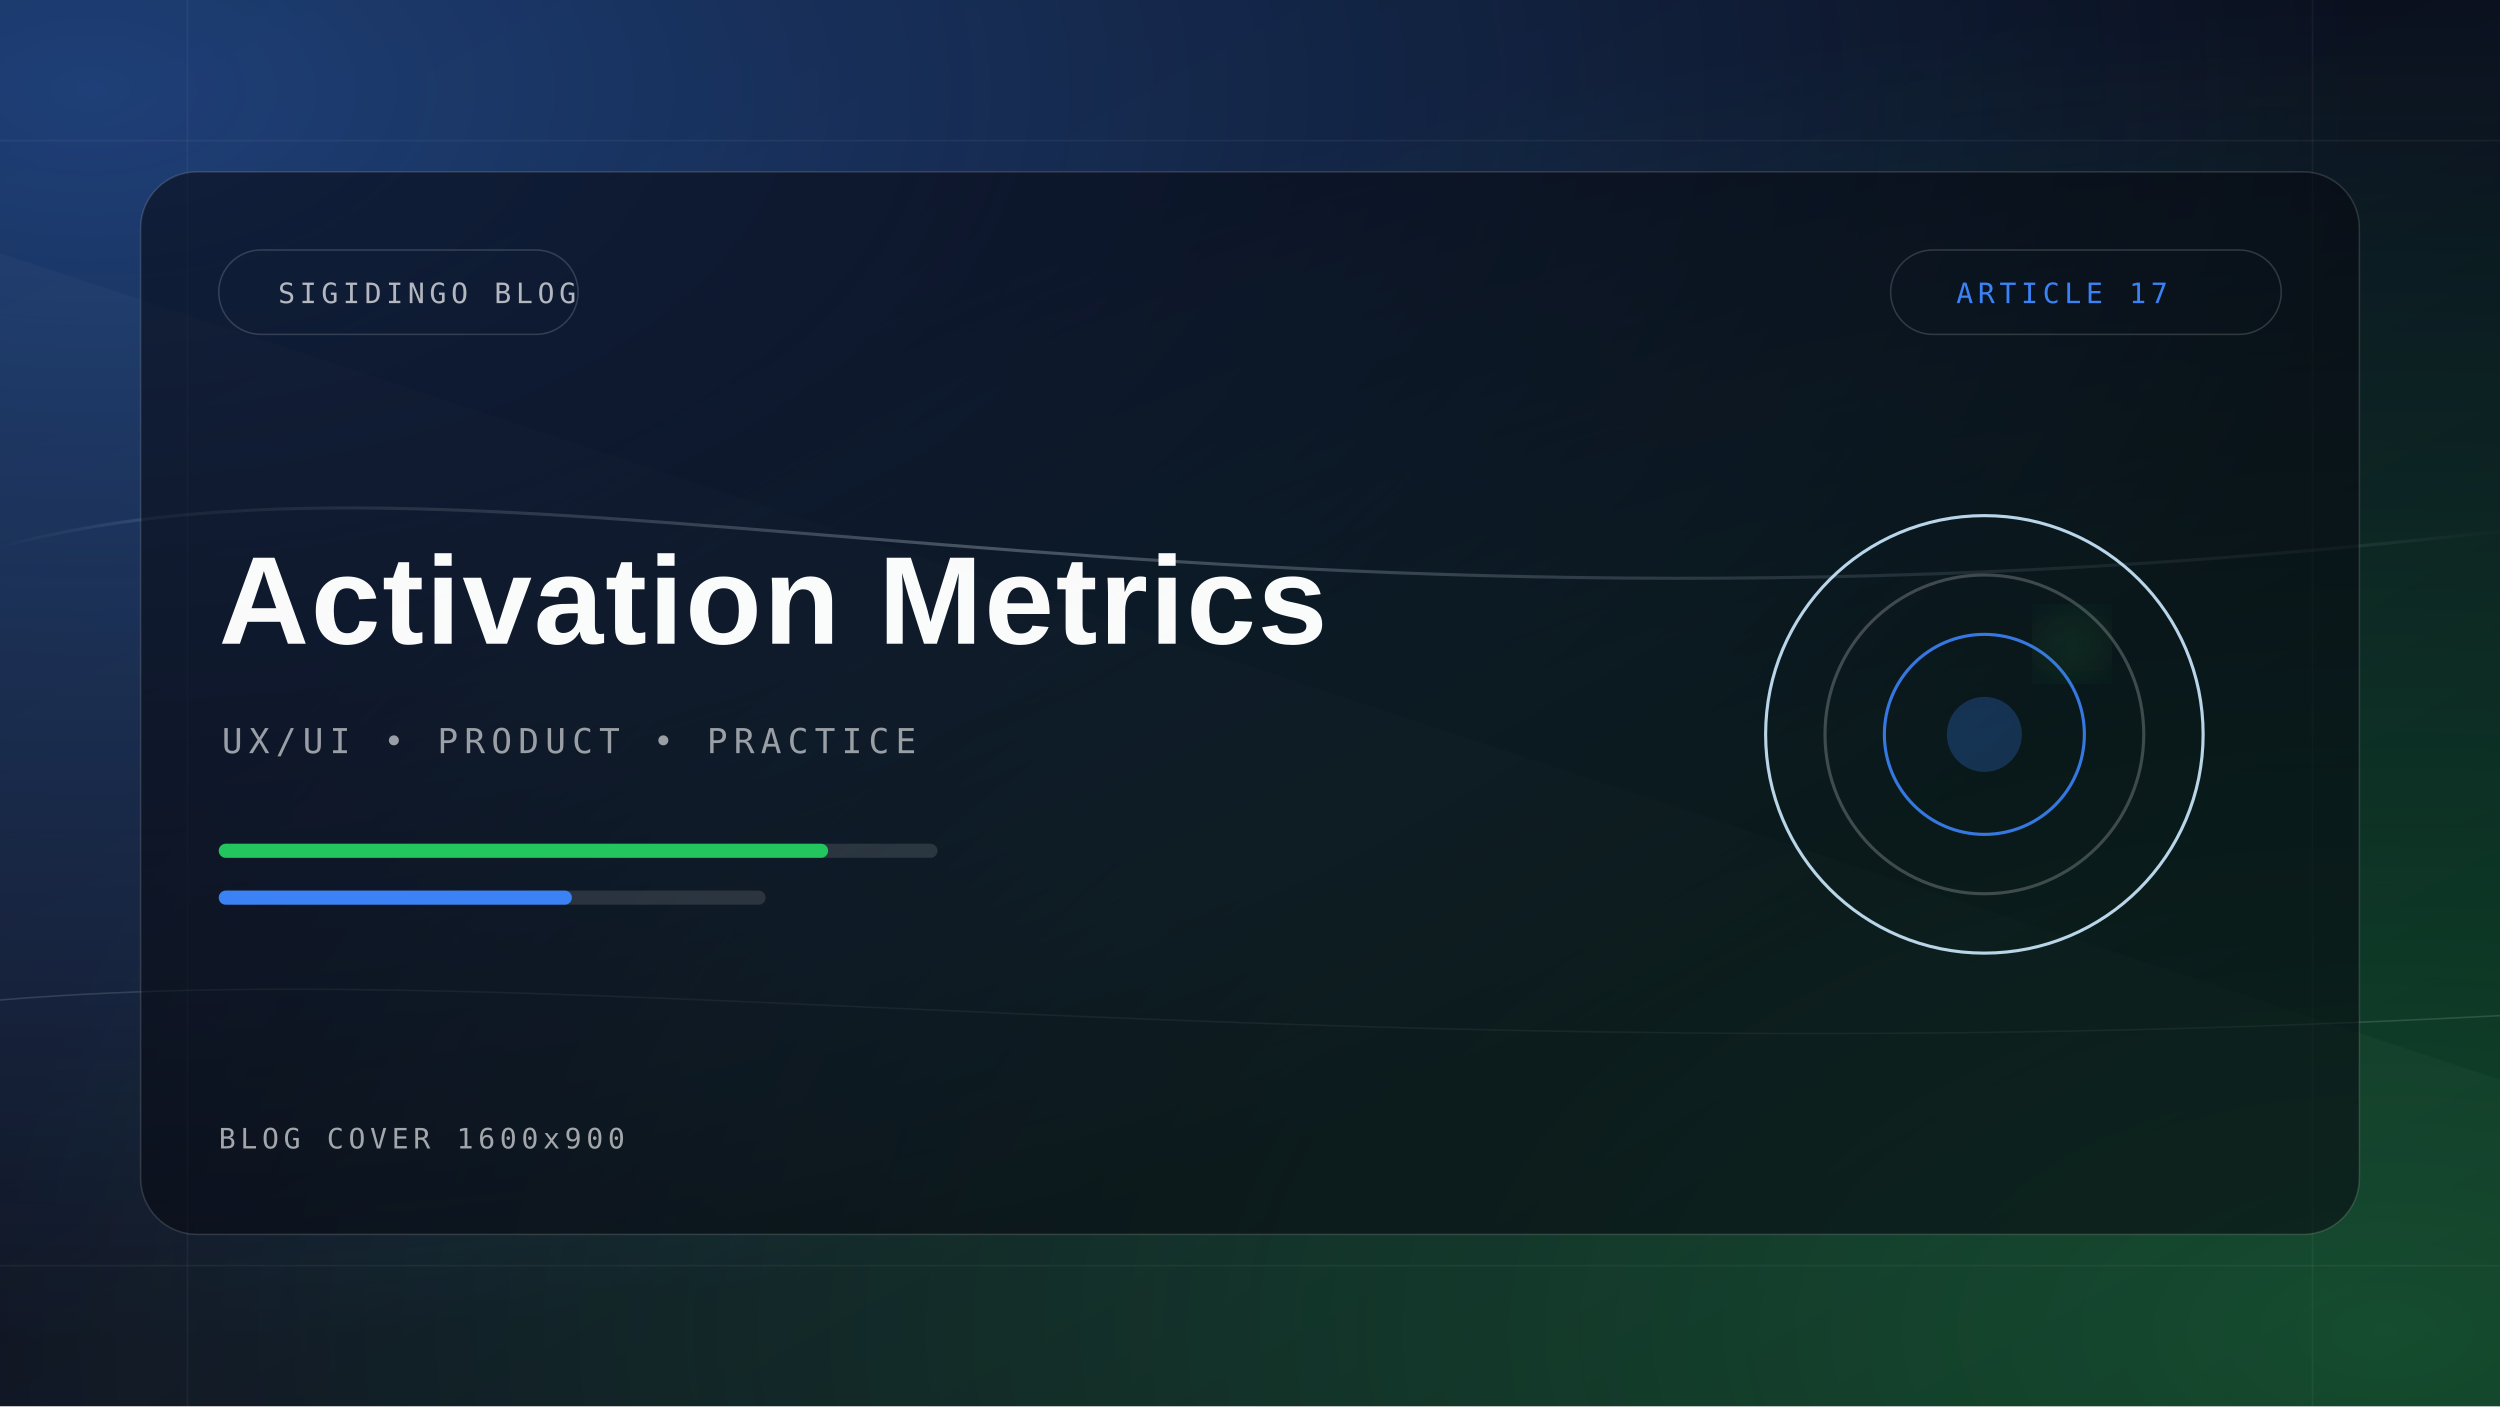
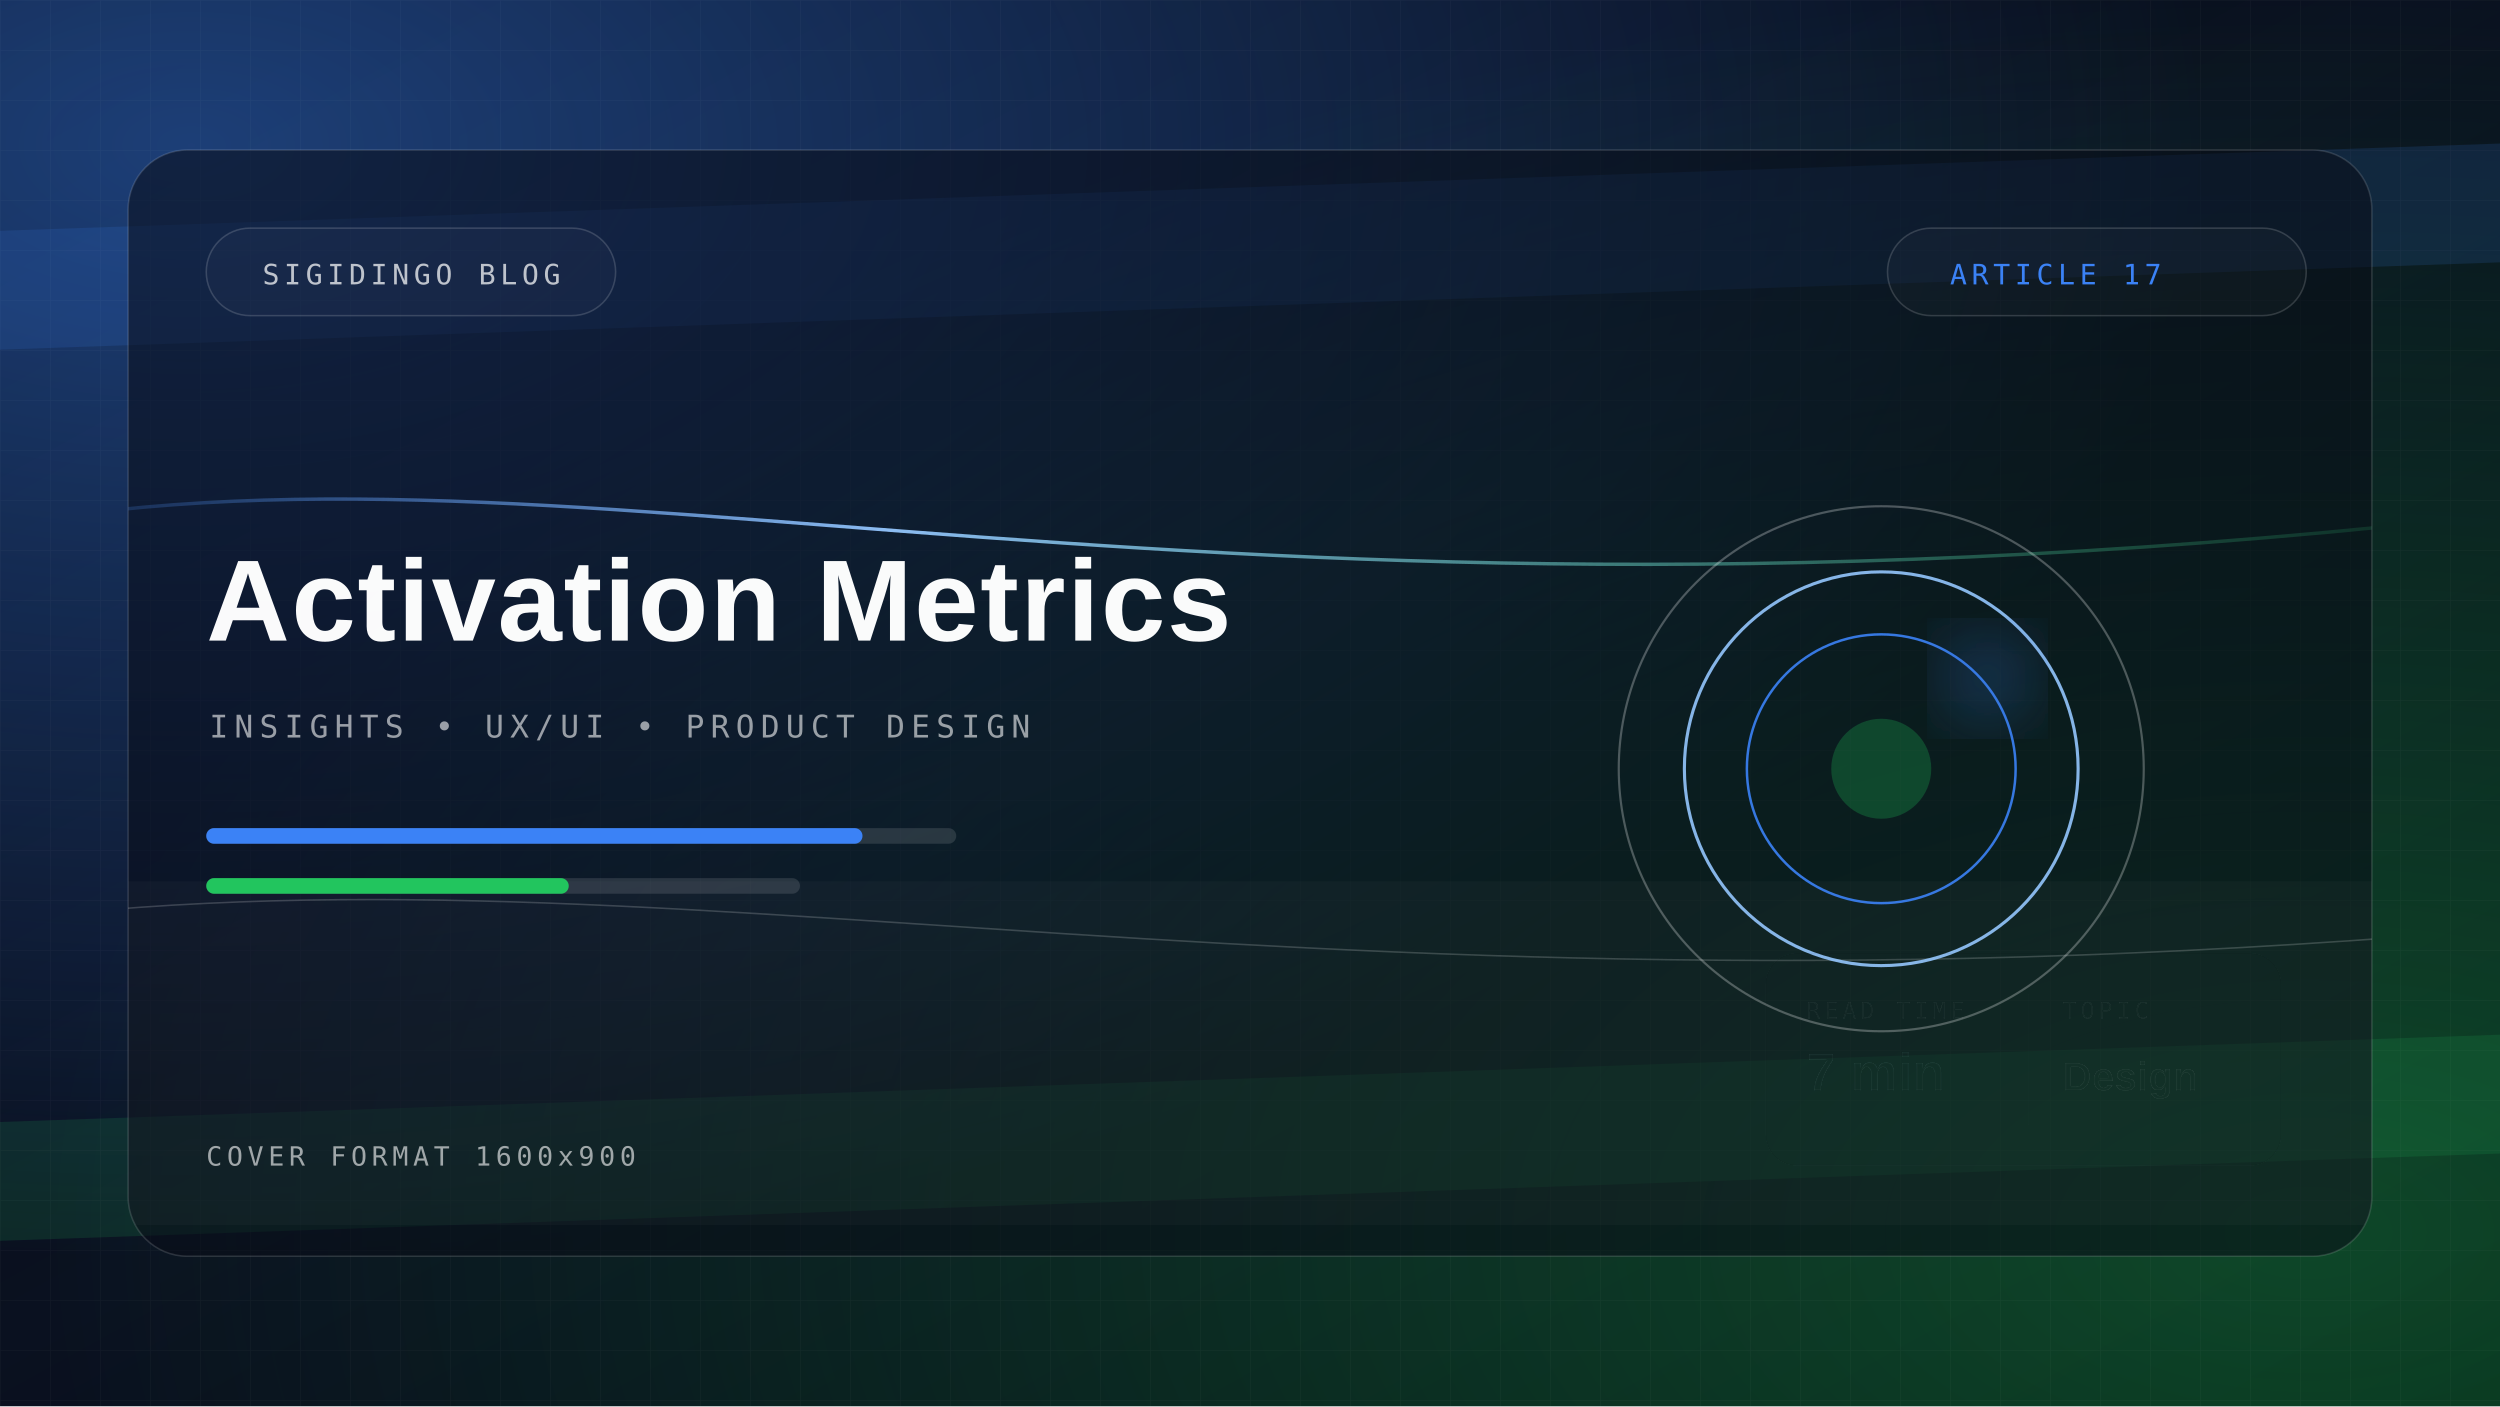
<svg xmlns="http://www.w3.org/2000/svg" width="1600" height="900" viewBox="0 0 1600 900">
  <defs>
    <linearGradient id="bg-17" x1="0" y1="0" x2="1" y2="1">
-       <stop offset="0%" stop-color="#070A12" />
-       <stop offset="52%" stop-color="#0B1120" />
-       <stop offset="100%" stop-color="#05070D" />
+       <stop offset="0%" stop-color="#03050B" />
+       <stop offset="48%" stop-color="#0A1120" />
+       <stop offset="100%" stop-color="#02040A" />
    </linearGradient>
-     <radialGradient id="haloA-17" cx="0.04" cy="0.06" r="0.9">
-       <stop offset="0%" stop-color="#3B82F6" stop-opacity="0.44" />
+     <radialGradient id="glowA-17" cx="0.08" cy="0.1" r="0.8">
+       <stop offset="0%" stop-color="#3B82F6" stop-opacity="0.45" />
      <stop offset="100%" stop-color="#3B82F6" stop-opacity="0" />
    </radialGradient>
-     <radialGradient id="haloB-17" cx="0.95" cy="0.95" r="0.95">
+     <radialGradient id="glowB-17" cx="0.92" cy="0.88" r="0.9">
      <stop offset="0%" stop-color="#22C55E" stop-opacity="0.34" />
      <stop offset="100%" stop-color="#22C55E" stop-opacity="0" />
    </radialGradient>
-     <linearGradient id="beam-17" x1="0" y1="0" x2="1" y2="0">
-       <stop offset="0%" stop-color="#CCEAFF" stop-opacity="0" />
-       <stop offset="40%" stop-color="#CCEAFF" stop-opacity="0.95" />
-       <stop offset="100%" stop-color="#CCEAFF" stop-opacity="0" />
+     <linearGradient id="accent-17" x1="0" y1="0" x2="1" y2="0">
+       <stop offset="0%" stop-color="#3B82F6" stop-opacity="0" />
+       <stop offset="35%" stop-color="#93C5FD" stop-opacity="0.95" />
+       <stop offset="100%" stop-color="#22C55E" stop-opacity="0" />
    </linearGradient>
-     <filter id="soft-17" x="-20%" y="-20%" width="140%" height="140%">
-       <feGaussianBlur stdDeviation="24" />
+     <filter id="blur-17" x="-30%" y="-30%" width="160%" height="160%">
+       <feGaussianBlur stdDeviation="26" />
    </filter>
+     <filter id="inner-17" x="-20%" y="-20%" width="140%" height="140%">
+       <feGaussianBlur in="SourceGraphic" stdDeviation="0.6" result="blur" />
+       <feComposite in="SourceGraphic" in2="blur" operator="arithmetic" k2="1" k3="-1" />
+     </filter>
+     <pattern id="grid-17" width="32" height="32" patternUnits="userSpaceOnUse">
+       <path d="M32 0H0V32" fill="none" stroke="rgba(255,255,255,0.035)" stroke-width="1" />
+     </pattern>
+     <clipPath id="mainClip-17">
+       <rect x="82" y="96" width="1436" height="708" rx="38" />
+     </clipPath>
  </defs>
  <rect width="1600" height="900" fill="url(#bg-17)" />
-   <rect width="1600" height="900" fill="url(#haloA-17)" />
-   <rect width="1600" height="900" fill="url(#haloB-17)" />
-   <g stroke="rgba(255,255,255,0.05)" stroke-width="1">
-     <line x1="0" y1="90" x2="1600" y2="90" />
-     <line x1="0" y1="810" x2="1600" y2="810" />
-     <line x1="120" y1="0" x2="120" y2="900" />
-     <line x1="1480" y1="0" x2="1480" y2="900" />
+   <rect width="1600" height="900" fill="url(#glowA-17)" />
+   <rect width="1600" height="900" fill="url(#glowB-17)" />
+   <rect width="1600" height="900" fill="url(#grid-17)" />
+   <g transform="rotate(-2,800,450)" opacity="0.14">
+     <rect x="-120" y="120" width="1900" height="76" fill="#3B82F6" />
+     <rect x="-120" y="690" width="1900" height="76" fill="#22C55E" />
  </g>
-   <g opacity="0.8">
-     <path d="M0 162 L1600 691 L1600 900 L0 900 Z" fill="rgba(255,255,255,0.03)" />
-     <path d="M0 350 C320 264, 760 436, 1600 340" stroke="url(#beam-17)" stroke-width="2" fill="none" />
-     <path d="M0 640 C360 610, 840 690, 1600 650" stroke="rgba(255,255,255,0.17)" stroke-width="1" fill="none" />
+   <rect x="82" y="96" width="1436" height="708" rx="38" fill="rgba(8,12,22,0.55)" stroke="rgba(255,255,255,0.14)" />
+   <g clip-path="url(#mainClip-17)">
+     <path d="M-40 345 C360 255, 760 441, 1700 317" stroke="url(#accent-17)" stroke-width="2.2" fill="none" />
+     <path d="M-40 595 C420 525, 840 675, 1700 585" stroke="rgba(255,255,255,0.18)" stroke-width="1" fill="none" />
+     <rect x="0" y="564" width="1600" height="220" fill="rgba(255,255,255,0.025)" />
+     <g opacity="0.9">
+       <circle cx="1204" cy="492" r="168" fill="none" stroke="rgba(255,255,255,0.3)" stroke-width="1.4" />
+       <circle cx="1204" cy="492" r="126" fill="none" stroke="#93C5FD" stroke-width="2" />
+       <circle cx="1204" cy="492" r="86" fill="none" stroke="#3B82F6" stroke-width="1.6" />
+       <circle cx="1204" cy="492" r="32" fill="#22C55E" fill-opacity="0.28" />
+       <circle cx="1272" cy="434" r="24" fill="#3B82F6" fill-opacity="0.5" filter="url(#blur-17)" />
+     </g>
  </g>
-   <rect x="90" y="110" width="1420" height="680" rx="36" fill="rgba(7,10,18,0.58)" stroke="rgba(255,255,255,0.14)" />
-   <path d="M130 212 H1470" stroke="url(#beam-17)" stroke-width="2" />
-   <path d="M130 690 H1470" stroke="url(#beam-17)" stroke-width="2" />
-   <g fill="none" stroke="rgba(255,255,255,0.16)">
-     <rect x="140" y="160" width="230" height="54" rx="27" />
-     <rect x="1210" y="160" width="250" height="54" rx="27" />
+   <g>
+     <rect x="132" y="146" width="262" height="56" rx="28" fill="rgba(255,255,255,0.02)" stroke="rgba(255,255,255,0.16)" />
+     <rect x="1208" y="146" width="268" height="56" rx="28" fill="rgba(255,255,255,0.02)" stroke="rgba(255,255,255,0.16)" />
+     <text x="168" y="182" font-family="Consolas, monospace" font-size="18" letter-spacing="3" fill="rgba(255,255,255,0.72)">SIGIDINGO BLOG</text>
+     <text x="1248" y="182" font-family="Consolas, monospace" font-size="18" letter-spacing="3" fill="#3B82F6">ARTICLE 17</text>
  </g>
-   <text x="178" y="194" font-family="Consolas, monospace" font-size="18" letter-spacing="3" fill="rgba(255,255,255,0.68)">SIGIDINGO BLOG</text>
-   <text x="1252" y="194" font-family="Consolas, monospace" font-size="18" letter-spacing="3" fill="#3B82F6">ARTICLE 17</text>
-   <text x="140" y="412" font-family="Sora, Arial, sans-serif" font-weight="700" font-size="80" letter-spacing="1.2" fill="rgba(255,255,255,0.98)">Activation Metrics</text>
-   <text x="142" y="482" font-family="Consolas, monospace" font-size="22" letter-spacing="4" fill="rgba(255,255,255,0.58)">UX/UI  •  PRODUCT  •  PRACTICE</text>
  <g>
-     <rect x="140" y="540" width="460" height="9" rx="4.5" fill="rgba(255,255,255,0.12)" />
-     <rect x="140" y="540" width="390" height="9" rx="4.5" fill="#22C55E" />
-     <rect x="140" y="570" width="350" height="9" rx="4.5" fill="rgba(255,255,255,0.12)" />
-     <rect x="140" y="570" width="226" height="9" rx="4.5" fill="#3B82F6" />
+     <text x="132" y="410" font-family="Sora, Arial, sans-serif" font-weight="700" font-size="74" letter-spacing="1.1" fill="rgba(255,255,255,0.98)">Activation Metrics</text>
+     <text x="134" y="472" font-family="Consolas, monospace" font-size="20" letter-spacing="4" fill="rgba(255,255,255,0.58)">INSIGHTS  •  UX/UI  •  PRODUCT DESIGN</text>
+     <rect x="132" y="530" width="480" height="10" rx="5" fill="rgba(255,255,255,0.12)" />
+     <rect x="132" y="530" width="420" height="10" rx="5" fill="#3B82F6" />
+     <rect x="132" y="562" width="380" height="10" rx="5" fill="rgba(255,255,255,0.12)" />
+     <rect x="132" y="562" width="232" height="10" rx="5" fill="#22C55E" />
  </g>
-   <g opacity="0.9">
-     <circle cx="1270" cy="470" r="140" fill="none" stroke="#CCEAFF" stroke-width="2" />
-     <circle cx="1270" cy="470" r="102" fill="none" stroke="rgba(255,255,255,0.24)" stroke-width="2" />
-     <circle cx="1270" cy="470" r="64" fill="none" stroke="#3B82F6" stroke-width="2" />
-     <circle cx="1270" cy="470" r="24" fill="#3B82F6" fill-opacity="0.28" />
-     <circle cx="1326" cy="412" r="18" fill="#22C55E" fill-opacity="0.45" filter="url(#soft-17)" />
+   <g transform="translate(1130,610)" filter="url(#inner-17)">
+     <rect x="0" y="0" width="330" height="136" rx="20" fill="rgba(7,11,20,0.5)" stroke="rgba(255,255,255,0.16)" />
+     <text x="26" y="42" font-family="Consolas, monospace" font-size="15" letter-spacing="2.5" fill="rgba(255,255,255,0.65)">READ TIME</text>
+     <text x="26" y="88" font-family="Sora, Arial, sans-serif" font-weight="600" font-size="34" fill="#93C5FD">7 min</text>
+     <line x1="168" y1="26" x2="168" y2="110" stroke="rgba(255,255,255,0.12)" />
+     <text x="190" y="42" font-family="Consolas, monospace" font-size="15" letter-spacing="2.5" fill="rgba(255,255,255,0.65)">TOPIC</text>
+     <text x="190" y="88" font-family="Sora, Arial, sans-serif" font-weight="600" font-size="26" fill="rgba(255,255,255,0.94)">Design</text>
  </g>
-   <text x="140" y="735" font-family="Consolas, monospace" font-size="18" letter-spacing="3" fill="rgba(255,255,255,0.62)">BLOG COVER 1600x900</text>
+   <text x="132" y="746" font-family="Consolas, monospace" font-size="17" letter-spacing="3" fill="rgba(255,255,255,0.6)">COVER FORMAT 1600x900</text>
</svg>
